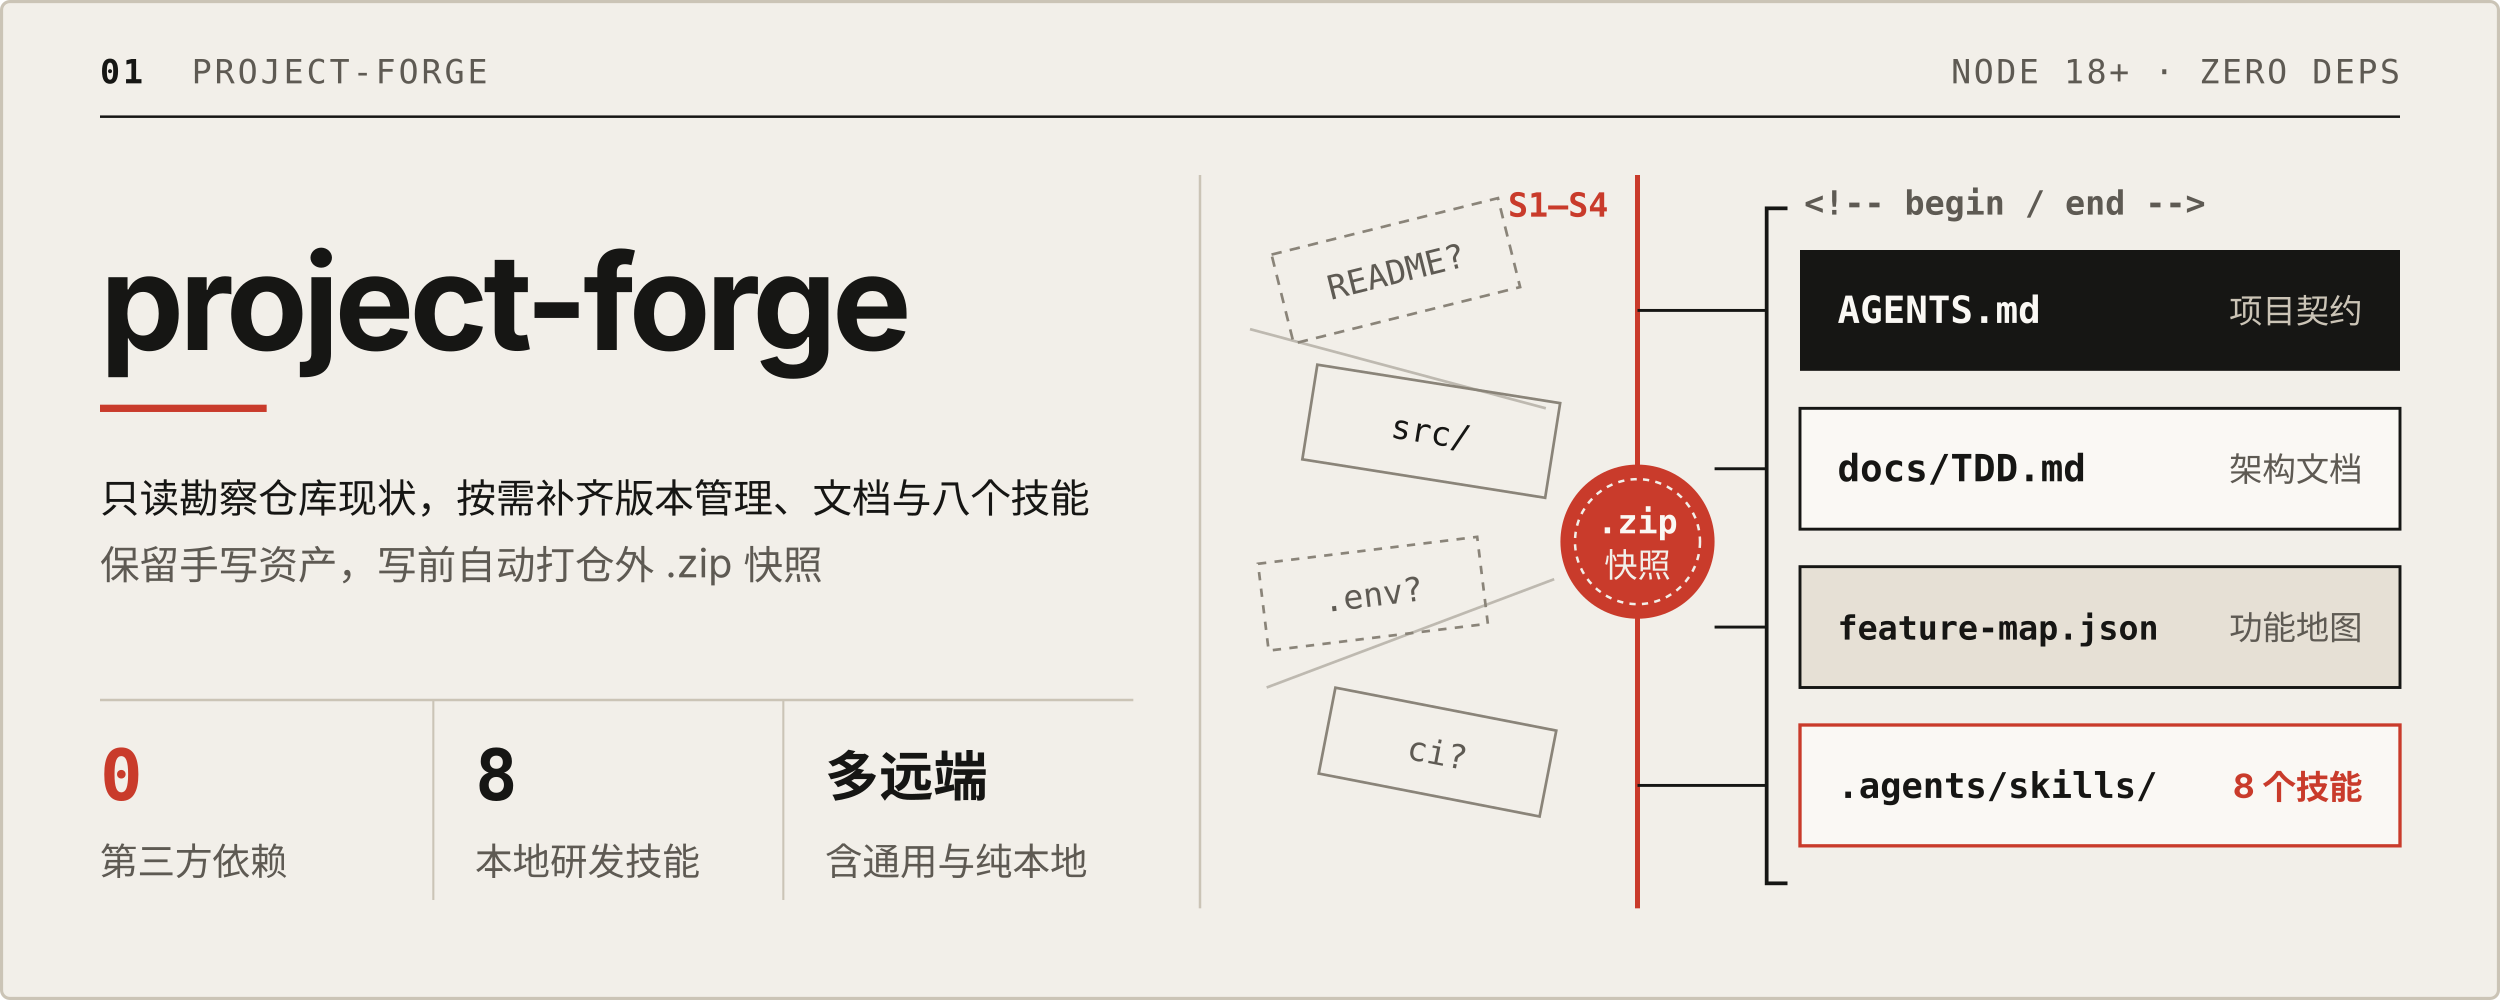
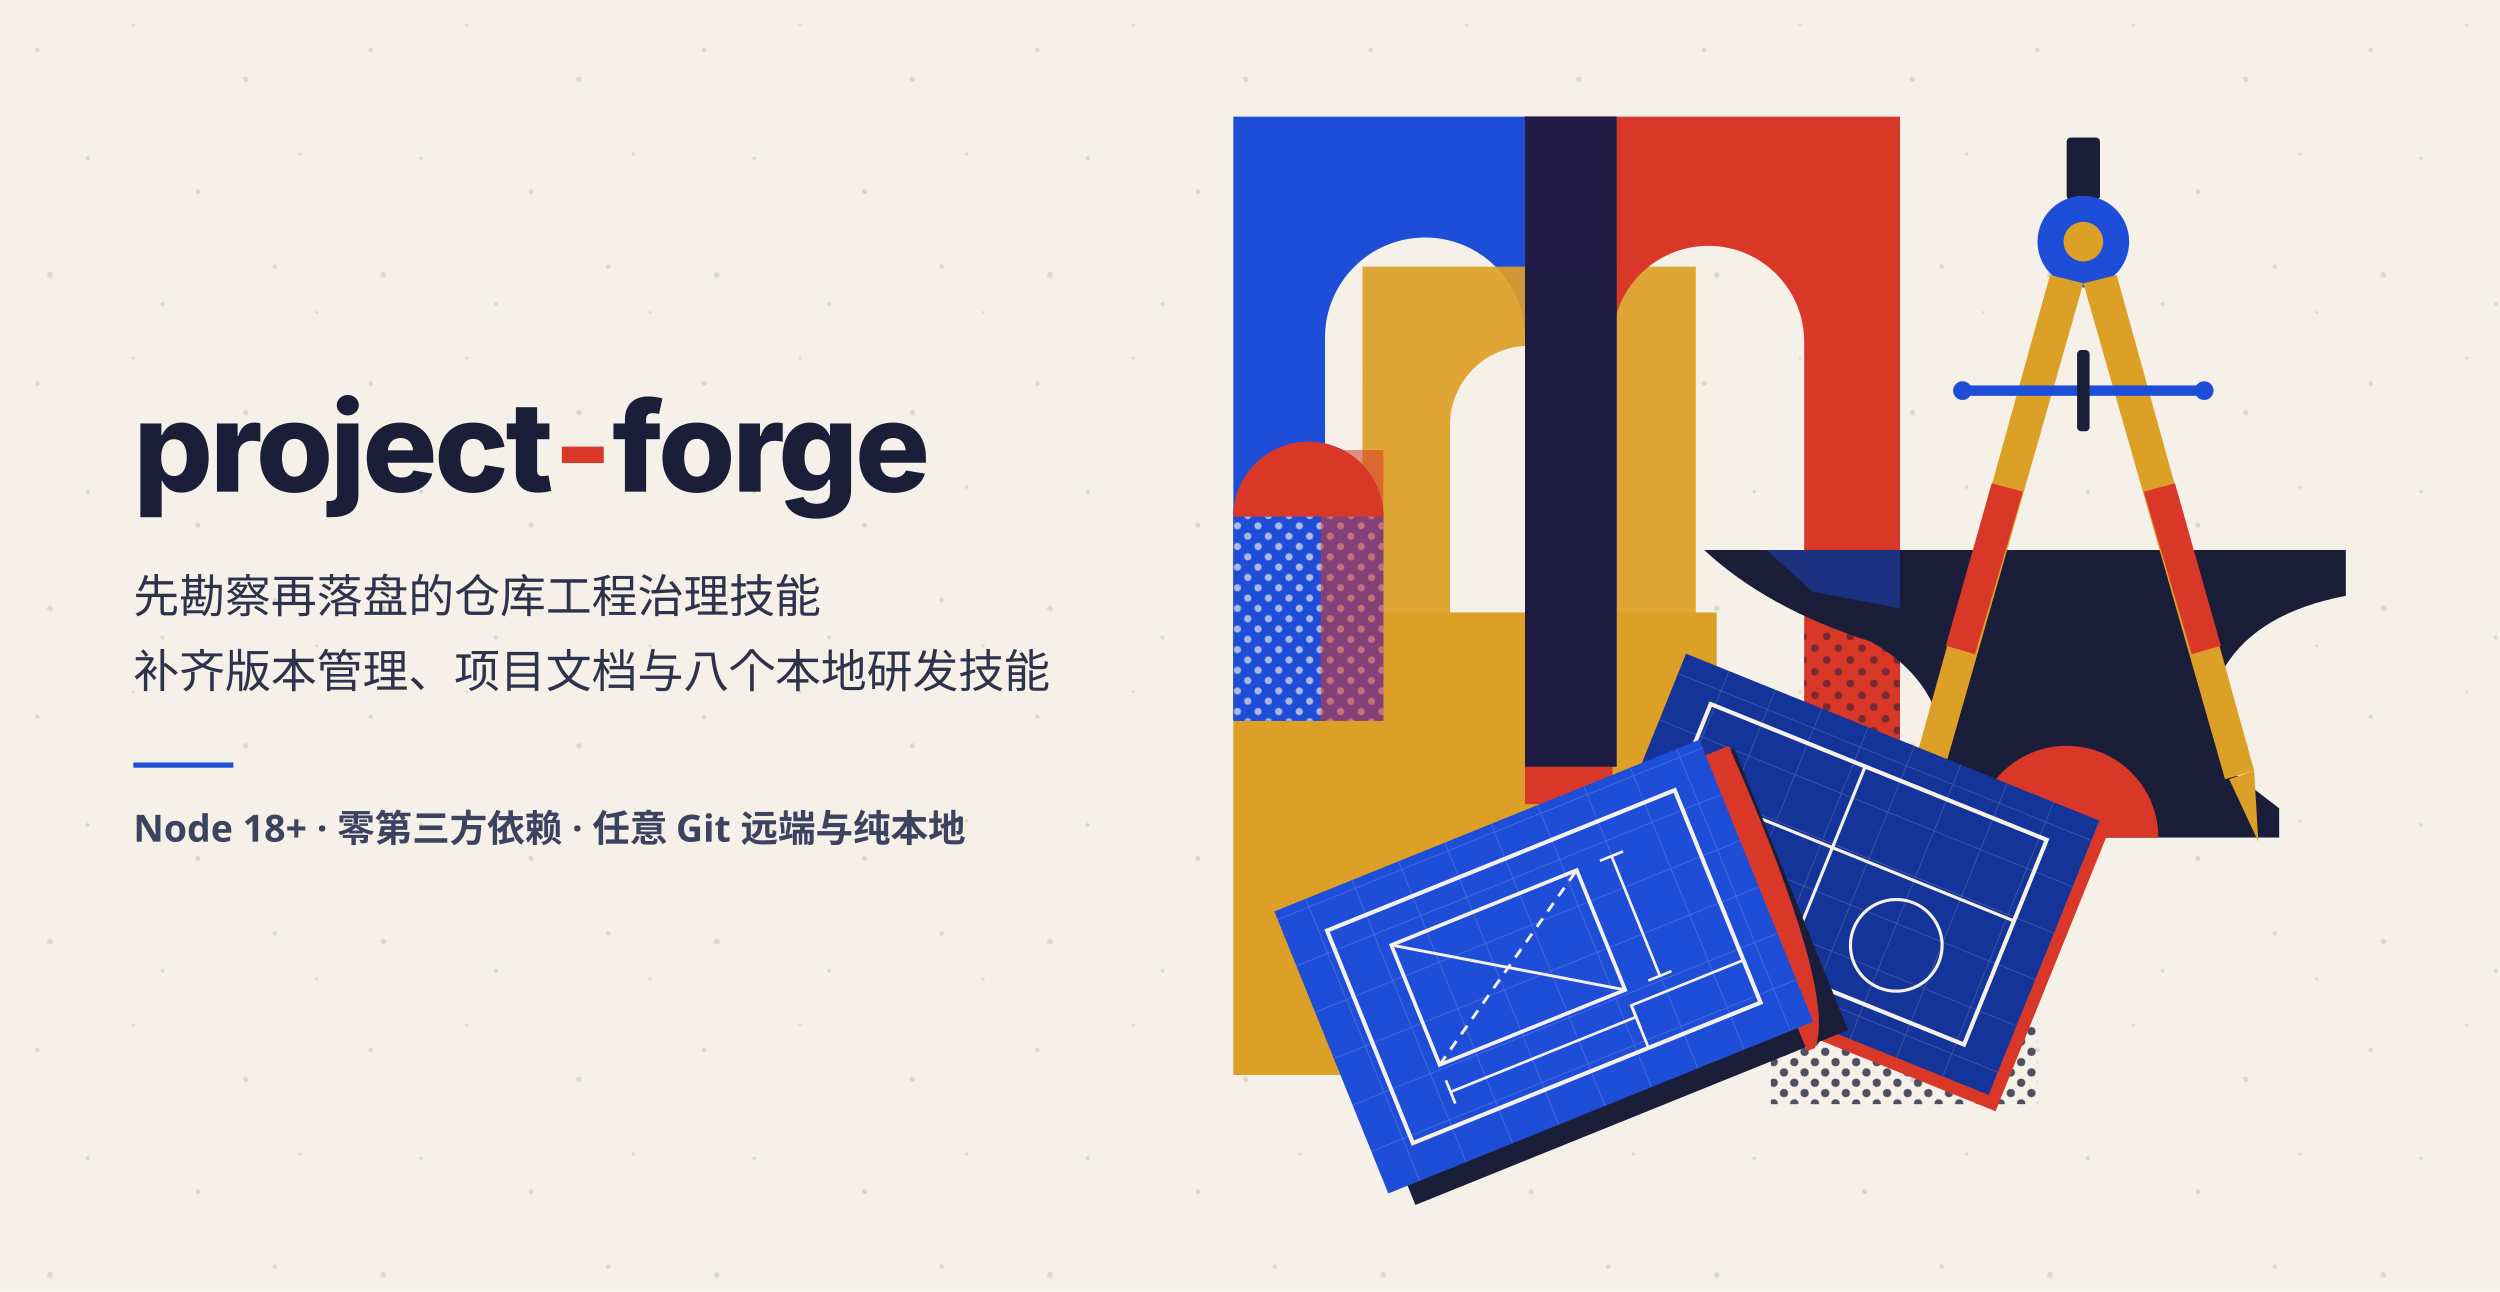
- <svg xmlns="http://www.w3.org/2000/svg" viewBox="0 0 1200 480" width="1200" height="480" role="img" aria-labelledby="h-t h-d">
+ <svg xmlns="http://www.w3.org/2000/svg" width="1200" height="620" viewBox="0 0 1200 620" role="img" aria-labelledby="svg-title svg-desc">
  <defs>
-     <style>
-       .sans { font-family: 'Inter', 'Helvetica Neue', 'PingFang SC', 'Microsoft YaHei', 'Noto Sans SC', -apple-system, BlinkMacSystemFont, sans-serif; }
-       .mono { font-family: 'JetBrains Mono', 'SFMono-Regular', 'Fira Code', Consolas, monospace; }
-     </style>
-     <marker id="a-ink" viewBox="0 0 10 10" refX="8" refY="5" markerWidth="6" markerHeight="6" orient="auto">
-       <path d="M 1 1.5 L 9 5 L 1 8.5 z" fill="#161614" />
-     </marker>
-     <marker id="a-red" viewBox="0 0 10 10" refX="8" refY="5" markerWidth="6" markerHeight="6" orient="auto">
-       <path d="M 1 1.5 L 9 5 L 1 8.5 z" fill="#C93B2B" />
-     </marker>
+     <pattern id="paper-speck" width="160" height="160" patternUnits="userSpaceOnUse">
+       <circle cx="18" cy="24" r="1.1" fill="#8C8270" fill-opacity="0.22" />
+       <circle cx="64" cy="12" r="0.8" fill="#B5482A" fill-opacity="0.16" />
+       <circle cx="118" cy="38" r="1.3" fill="#6F6758" fill-opacity="0.18" />
+       <circle cx="42" cy="76" r="0.9" fill="#1B1E38" fill-opacity="0.14" />
+       <circle cx="95" cy="92" r="1.2" fill="#8C8270" fill-opacity="0.24" />
+       <circle cx="144" cy="74" r="0.8" fill="#B5482A" fill-opacity="0.15" />
+       <circle cx="24" cy="132" r="1.4" fill="#7D7464" fill-opacity="0.2" />
+       <circle cx="78" cy="146" r="0.9" fill="#1B1E38" fill-opacity="0.12" />
+       <circle cx="132" cy="128" r="1.1" fill="#8C8270" fill-opacity="0.22" />
+       <circle cx="152" cy="150" r="0.7" fill="#6F6758" fill-opacity="0.16" />
+     </pattern>
+     <pattern id="ht-indigo" width="8" height="8" patternUnits="userSpaceOnUse" patternTransform="rotate(45)">
+       <circle cx="4" cy="4" r="1.85" fill="#1B1E38" fill-opacity="0.52" />
+     </pattern>
+     <pattern id="ht-indigo-dense" width="7" height="7" patternUnits="userSpaceOnUse" patternTransform="rotate(45)">
+       <circle cx="3.5" cy="3.5" r="2.0" fill="#1B1E38" fill-opacity="0.76" />
+     </pattern>
+     <pattern id="ht-red" width="8" height="8" patternUnits="userSpaceOnUse" patternTransform="rotate(45)">
+       <circle cx="4" cy="4" r="1.85" fill="#D93829" fill-opacity="0.58" />
+     </pattern>
+     <pattern id="ht-cobalt" width="8" height="8" patternUnits="userSpaceOnUse" patternTransform="rotate(45)">
+       <circle cx="4" cy="4" r="1.75" fill="#1E4DD8" fill-opacity="0.48" />
+     </pattern>
+     <pattern id="ht-ochre" width="8" height="8" patternUnits="userSpaceOnUse" patternTransform="rotate(45)">
+       <circle cx="4" cy="4" r="1.85" fill="#DDA027" fill-opacity="0.62" />
+     </pattern>
+     <pattern id="ht-cream" width="7" height="7" patternUnits="userSpaceOnUse" patternTransform="rotate(45)">
+       <circle cx="3.5" cy="3.5" r="1.75" fill="#F5F1E8" fill-opacity="0.65" />
+     </pattern>
+     <pattern id="blueprint-grid" width="24" height="24" patternUnits="userSpaceOnUse">
+       <path d="M 24 0 L 0 0 0 24" fill="none" stroke="#F5F1E8" stroke-opacity="0.18" stroke-width="0.8" />
+     </pattern>
  </defs>
-   <rect x="0.75" y="0.75" width="1198.5" height="478.5" rx="4" fill="#F2EFE9" stroke="#CBC4B6" stroke-width="1.5" />
-   <text x="48" y="40" class="mono" font-size="16" font-weight="600" letter-spacing="1.4" fill="#161614">01</text>
-   <text x="92" y="40" class="mono" font-size="16" font-weight="500" letter-spacing="1.4" fill="#5E5A53">PROJECT-FORGE</text>
-   <text x="1152" y="40" class="mono" font-size="16" font-weight="500" letter-spacing="1.2" fill="#5E5A53" text-anchor="end">NODE 18+ · ZERO DEPS</text>
-   <line x1="48" y1="56" x2="1152" y2="56" stroke="#161614" stroke-width="1.2" />
-   <text x="48" y="168" class="sans" font-size="64" font-weight="700" fill="#161614" letter-spacing="-2.2">project-forge</text>
-   <line x1="48" y1="196" x2="128" y2="196" stroke="#C93B2B" stroke-width="3.5" />
-   <text x="48" y="246" class="sans" font-size="19" font-weight="500" fill="#161614">只读勘察仓库现状，按需补齐版本管理、文档与八个技能</text>
-   <text x="48" y="278" class="sans" font-size="19" font-weight="400" fill="#5E5A53">保留手写资产，写前自动打仓外 .zip 快照</text>
-   <line x1="48" y1="336" x2="544" y2="336" stroke="#CBC4B6" stroke-width="1.2" />
-   <line x1="208" y1="336" x2="208" y2="432" stroke="#CBC4B6" stroke-width="1" />
-   <line x1="376" y1="336" x2="376" y2="432" stroke="#CBC4B6" stroke-width="1" />
-   <text x="48" y="384" class="mono" font-size="34" font-weight="700" fill="#C93B2B">0</text>
-   <text x="48" y="420" class="sans" font-size="18" font-weight="500" fill="#5E5A53">第三方依赖</text>
-   <text x="228" y="384" class="mono" font-size="34" font-weight="700" fill="#161614">8</text>
-   <text x="228" y="420" class="sans" font-size="18" font-weight="500" fill="#5E5A53">本地研发技能</text>
-   <text x="396" y="382" class="sans" font-size="26" font-weight="700" fill="#161614">多远端</text>
-   <text x="396" y="420" class="sans" font-size="18" font-weight="500" fill="#5E5A53">含通用与纯本地</text>
-   <line x1="576" y1="84" x2="576" y2="436" stroke="#CBC4B6" stroke-width="1.2" />
-   <g id="chaos-to-strata">
-     <g fill="none" stroke="#8A8479" stroke-width="1.3">
-       <rect x="614" y="108" width="112" height="44" transform="rotate(-14 670 130)" stroke-dasharray="5 4" />
-       <rect x="628" y="184" width="118" height="46" transform="rotate(9 687 207)" />
-       <rect x="606" y="264" width="106" height="42" transform="rotate(-7 659 285)" stroke-dasharray="4 4" />
-       <rect x="636" y="340" width="108" height="42" transform="rotate(11 690 361)" />
-       <line x1="600" y1="158" x2="742" y2="196" stroke-opacity="0.5" />
-       <line x1="608" y1="330" x2="746" y2="278" stroke-opacity="0.5" />
+   <rect width="1200" height="620" fill="#F5F1E8" />
+   <rect width="1200" height="620" fill="url(#paper-speck)" />
+   <g id="hero-copy" transform="translate(64, 0)">
+     <text x="0" y="236" font-family="-apple-system, BlinkMacSystemFont, 'Segoe UI', 'PingFang SC', 'Hiragino Sans GB', 'Microsoft YaHei', sans-serif" font-size="60" font-weight="800" letter-spacing="-1.5" fill="#1B1E38">project<tspan fill="#D93829">-</tspan>forge</text>
+     <text x="0" y="294" font-family="-apple-system, BlinkMacSystemFont, 'Segoe UI', 'PingFang SC', 'Hiragino Sans GB', 'Microsoft YaHei', sans-serif" font-size="22" font-weight="500" fill="#2E324D">先勘察再落盘的仓库工程治理技能</text>
+     <text x="0" y="330" font-family="-apple-system, BlinkMacSystemFont, 'Segoe UI', 'PingFang SC', 'Hiragino Sans GB', 'Microsoft YaHei', sans-serif" font-size="22" font-weight="500" fill="#2E324D">补齐版本管理、项目文档与八个本地研发技能</text>
+     <rect x="0" y="366" width="48" height="2.5" fill="#1E4DD8" />
+     <text x="0" y="404" font-family="ui-monospace, 'SFMono-Regular', Menlo, Consolas, 'PingFang SC', 'Hiragino Sans GB', 'Microsoft YaHei', sans-serif" font-size="18" font-weight="600" fill="#3D4260">Node 18+ · 零第三方依赖 · 任意 Git 远端与纯本地</text>
+   </g>
+   <g id="hero-risograph">
+     <rect x="592" y="294" width="232" height="222" fill="#DDA027" />
+     <rect x="850" y="468" width="128" height="62" fill="url(#ht-indigo-dense)" />
+     <path d="M 656 490 A 96 96 0 0 1 824 490 Z" fill="#F5F1E8" fill-opacity="0.34" />
+     <path d="M 592 346 L 592 56 L 776 56 L 776 346 L 732 346 L 732 162 A 48 48 0 0 0 636 162 L 636 346 Z" fill="#1E4DD8" />
+     <path d="M 654 368 L 654 128 L 814 128 L 814 368 L 772 368 L 772 204 A 38 38 0 0 0 696 204 L 696 368 Z" fill="#DDA027" fill-opacity="0.92" />
+     <path d="M 732 386 L 732 56 L 912 56 L 912 386 L 866 386 L 866 164 A 46 46 0 0 0 774 164 L 774 386 Z" fill="#D93829" />
+     <rect x="732" y="56" width="44" height="312" fill="#221C46" />
+     <rect x="732" y="130" width="44" height="238" fill="#1B1E38" fill-opacity="0.35" />
+     <rect x="592" y="246" width="44" height="100" fill="url(#ht-indigo-dense)" />
+     <rect x="866" y="302" width="46" height="84" fill="url(#ht-indigo)" />
+     <path d="M 592 248 A 36 36 0 0 1 664 248 L 664 346 L 592 346 Z" fill="#1E4DD8" />
+     <path d="M 592 248 A 36 36 0 0 1 664 248 L 664 248 L 592 248 Z" fill="#D93829" />
+     <rect x="592" y="248" width="72" height="98" fill="url(#ht-cream)" />
+     <rect x="634" y="216" width="30" height="130" fill="#D93829" fill-opacity="0.55" />
+     <g id="anvil">
+       <path d="M 818 264 L 1126 264 L 1126 286 Q 1084 294 1068 320 L 1068 368 L 1094 388 L 1094 402 L 908 402 L 908 388 L 934 368 Q 934 328 898 308 Q 848 292 818 264 Z" fill="#1B1E38" />
+       <path d="M 948 402 A 44 44 0 0 1 1036 402 Z" fill="#D93829" />
+       <path d="M 848 264 L 912 264 L 912 292 L 870 284 Z" fill="#1E4DD8" fill-opacity="0.45" />
    </g>
-     <text x="670" y="136" class="mono" font-size="16" fill="#5E5A53" text-anchor="middle" transform="rotate(-14 670 130)">README?</text>
-     <text x="687" y="213" class="mono" font-size="16" fill="#161614" text-anchor="middle" transform="rotate(9 687 207)">src/</text>
-     <text x="659" y="291" class="mono" font-size="16" fill="#5E5A53" text-anchor="middle" transform="rotate(-7 659 285)">.env?</text>
-     <text x="690" y="367" class="mono" font-size="16" fill="#5E5A53" text-anchor="middle" transform="rotate(11 690 361)">ci?</text>
-     <line x1="786" y1="84" x2="786" y2="436" stroke="#C93B2B" stroke-width="2.4" />
-     <text x="772" y="104" class="mono" font-size="16" font-weight="700" fill="#C93B2B" text-anchor="end">S1–S4</text>
-     <circle cx="786" cy="260" r="37" fill="#C93B2B" />
-     <circle cx="786" cy="260" r="30" fill="none" stroke="#F2EFE9" stroke-width="1.2" stroke-dasharray="3 3" />
-     <text x="786" y="256" class="mono" font-size="16" font-weight="700" fill="#FAF8F4" text-anchor="middle">.zip</text>
-     <text x="786" y="277" class="sans" font-size="16" font-weight="500" fill="#F2EFE9" text-anchor="middle">快照</text>
-     <g stroke="#161614" stroke-width="1.4">
-       <line x1="786" y1="149" x2="848" y2="149" />
-       <line x1="823" y1="225" x2="848" y2="225" />
-       <line x1="823" y1="301" x2="848" y2="301" />
-       <line x1="786" y1="377" x2="848" y2="377" />
+     <g id="compass">
+       <rect x="992" y="66" width="16" height="30" rx="2" fill="#1B1E38" />
+       <circle cx="1000" cy="116" r="22" fill="#1E4DD8" />
+       <circle cx="1000" cy="116" r="9.5" fill="#DDA027" />
+       <polygon points="984,132 1000,136 932,374 918,370" fill="#DDA027" />
+       <polygon points="1000,136 1016,132 1082,370 1068,374" fill="#DDA027" />
+       <polygon points="956,232 971,236 948,314 934,310" fill="#D93829" />
+       <polygon points="1029,236 1044,232 1066,310 1052,314" fill="#D93829" />
+       <polygon points="918,370 930,374 916,404" fill="#DDA027" />
+       <polygon points="1070,374 1082,370 1084,404" fill="#DDA027" />
+       <rect x="942" y="185" width="116" height="5" fill="#1E4DD8" />
+       <circle cx="942" cy="187.5" r="4.5" fill="#1E4DD8" />
+       <circle cx="1058" cy="187.5" r="4.5" fill="#1E4DD8" />
+       <rect x="997" y="168" width="6" height="39" rx="2" fill="#1B1E38" />
    </g>
-     <path d="M 858 100 L 848 100 L 848 424 L 858 424" fill="none" stroke="#161614" stroke-width="1.8" />
-     <text x="866" y="103" class="mono" font-size="16" font-weight="600" fill="#5E5A53">&lt;!-- begin / end --&gt;</text>
-     <rect x="864" y="120" width="288" height="58" fill="#161614" />
-     <text x="882" y="155" class="mono" font-size="18" font-weight="600" fill="#FAF8F4">AGENTS.md</text>
-     <text x="1134" y="155" class="sans" font-size="16" fill="#CBC4B6" text-anchor="end">项目契约</text>
-     <rect x="864" y="196" width="288" height="58" fill="#FAF8F4" stroke="#161614" stroke-width="1.4" />
-     <text x="882" y="231" class="mono" font-size="18" font-weight="600" fill="#161614">docs/TDD.md</text>
-     <text x="1134" y="231" class="sans" font-size="16" fill="#5E5A53" text-anchor="end">架构文档</text>
-     <rect x="864" y="272" width="288" height="58" fill="#E6E0D5" stroke="#161614" stroke-width="1.4" />
-     <text x="882" y="307" class="mono" font-size="16" font-weight="600" fill="#161614">feature-map.json</text>
-     <text x="1134" y="307" class="sans" font-size="16" fill="#5E5A53" text-anchor="end">功能地图</text>
-     <rect x="864" y="348" width="288" height="58" fill="#FAF8F4" stroke="#C93B2B" stroke-width="1.6" />
-     <text x="882" y="383" class="mono" font-size="17" font-weight="600" fill="#161614">.agents/skills/</text>
-     <text x="1134" y="383" class="sans" font-size="16" font-weight="700" fill="#C93B2B" text-anchor="end">8 个技能</text>
+     <g id="blueprints">
+       <g transform="translate(888, 434) rotate(22)">
+         <rect x="-112" y="-76" width="214" height="142" fill="#D93829" />
+         <rect x="-118" y="-82" width="214" height="142" fill="#153499" />
+         <rect x="-118" y="-82" width="214" height="142" fill="url(#blueprint-grid)" />
+         <rect x="-98" y="-64" width="174" height="106" fill="none" stroke="#F5F1E8" stroke-width="2" />
+         <line x1="-98" y1="-22" x2="76" y2="-22" stroke="#F5F1E8" stroke-width="1.5" />
+         <line x1="-18" y1="-64" x2="-18" y2="42" stroke="#F5F1E8" stroke-width="1.5" />
+         <circle cx="28" cy="10" r="22" fill="none" stroke="#F5F1E8" stroke-width="1.5" />
+       </g>
+       <g transform="translate(744, 466) rotate(-22)">
+         <rect x="-102" y="-66" width="224" height="146" fill="#1B1E38" />
+         <path d="M 104 82 Q 124 62 120 -68 L 100 -68 L 100 82 Z" fill="#D93829" />
+         <rect x="-112" y="-76" width="220" height="146" fill="#1E4DD8" />
+         <rect x="-112" y="-76" width="220" height="146" fill="url(#blueprint-grid)" />
+         <rect x="-92" y="-58" width="180" height="110" fill="none" stroke="#F5F1E8" stroke-width="2" />
+         <rect x="-66" y="-40" width="96" height="62" fill="none" stroke="#F5F1E8" stroke-width="1.8" />
+         <line x1="-66" y1="22" x2="30" y2="-40" stroke="#F5F1E8" stroke-width="1.4" stroke-dasharray="5 4" />
+         <line x1="-66" y1="-40" x2="30" y2="22" stroke="#F5F1E8" stroke-width="1.4" />
+         <line x1="-66" y1="36" x2="30" y2="36" stroke="#F5F1E8" stroke-width="1.3" />
+         <line x1="-66" y1="30" x2="-66" y2="42" stroke="#F5F1E8" stroke-width="1.3" />
+         <line x1="30" y1="30" x2="30" y2="42" stroke="#F5F1E8" stroke-width="1.3" />
+         <line x1="48" y1="-40" x2="48" y2="22" stroke="#F5F1E8" stroke-width="1.3" />
+         <line x1="42" y1="-40" x2="54" y2="-40" stroke="#F5F1E8" stroke-width="1.3" />
+         <line x1="42" y1="22" x2="54" y2="22" stroke="#F5F1E8" stroke-width="1.3" />
+         <rect x="30" y="30" width="58" height="22" fill="none" stroke="#F5F1E8" stroke-width="1.3" />
+       </g>
+     </g>
  </g>
</svg>
